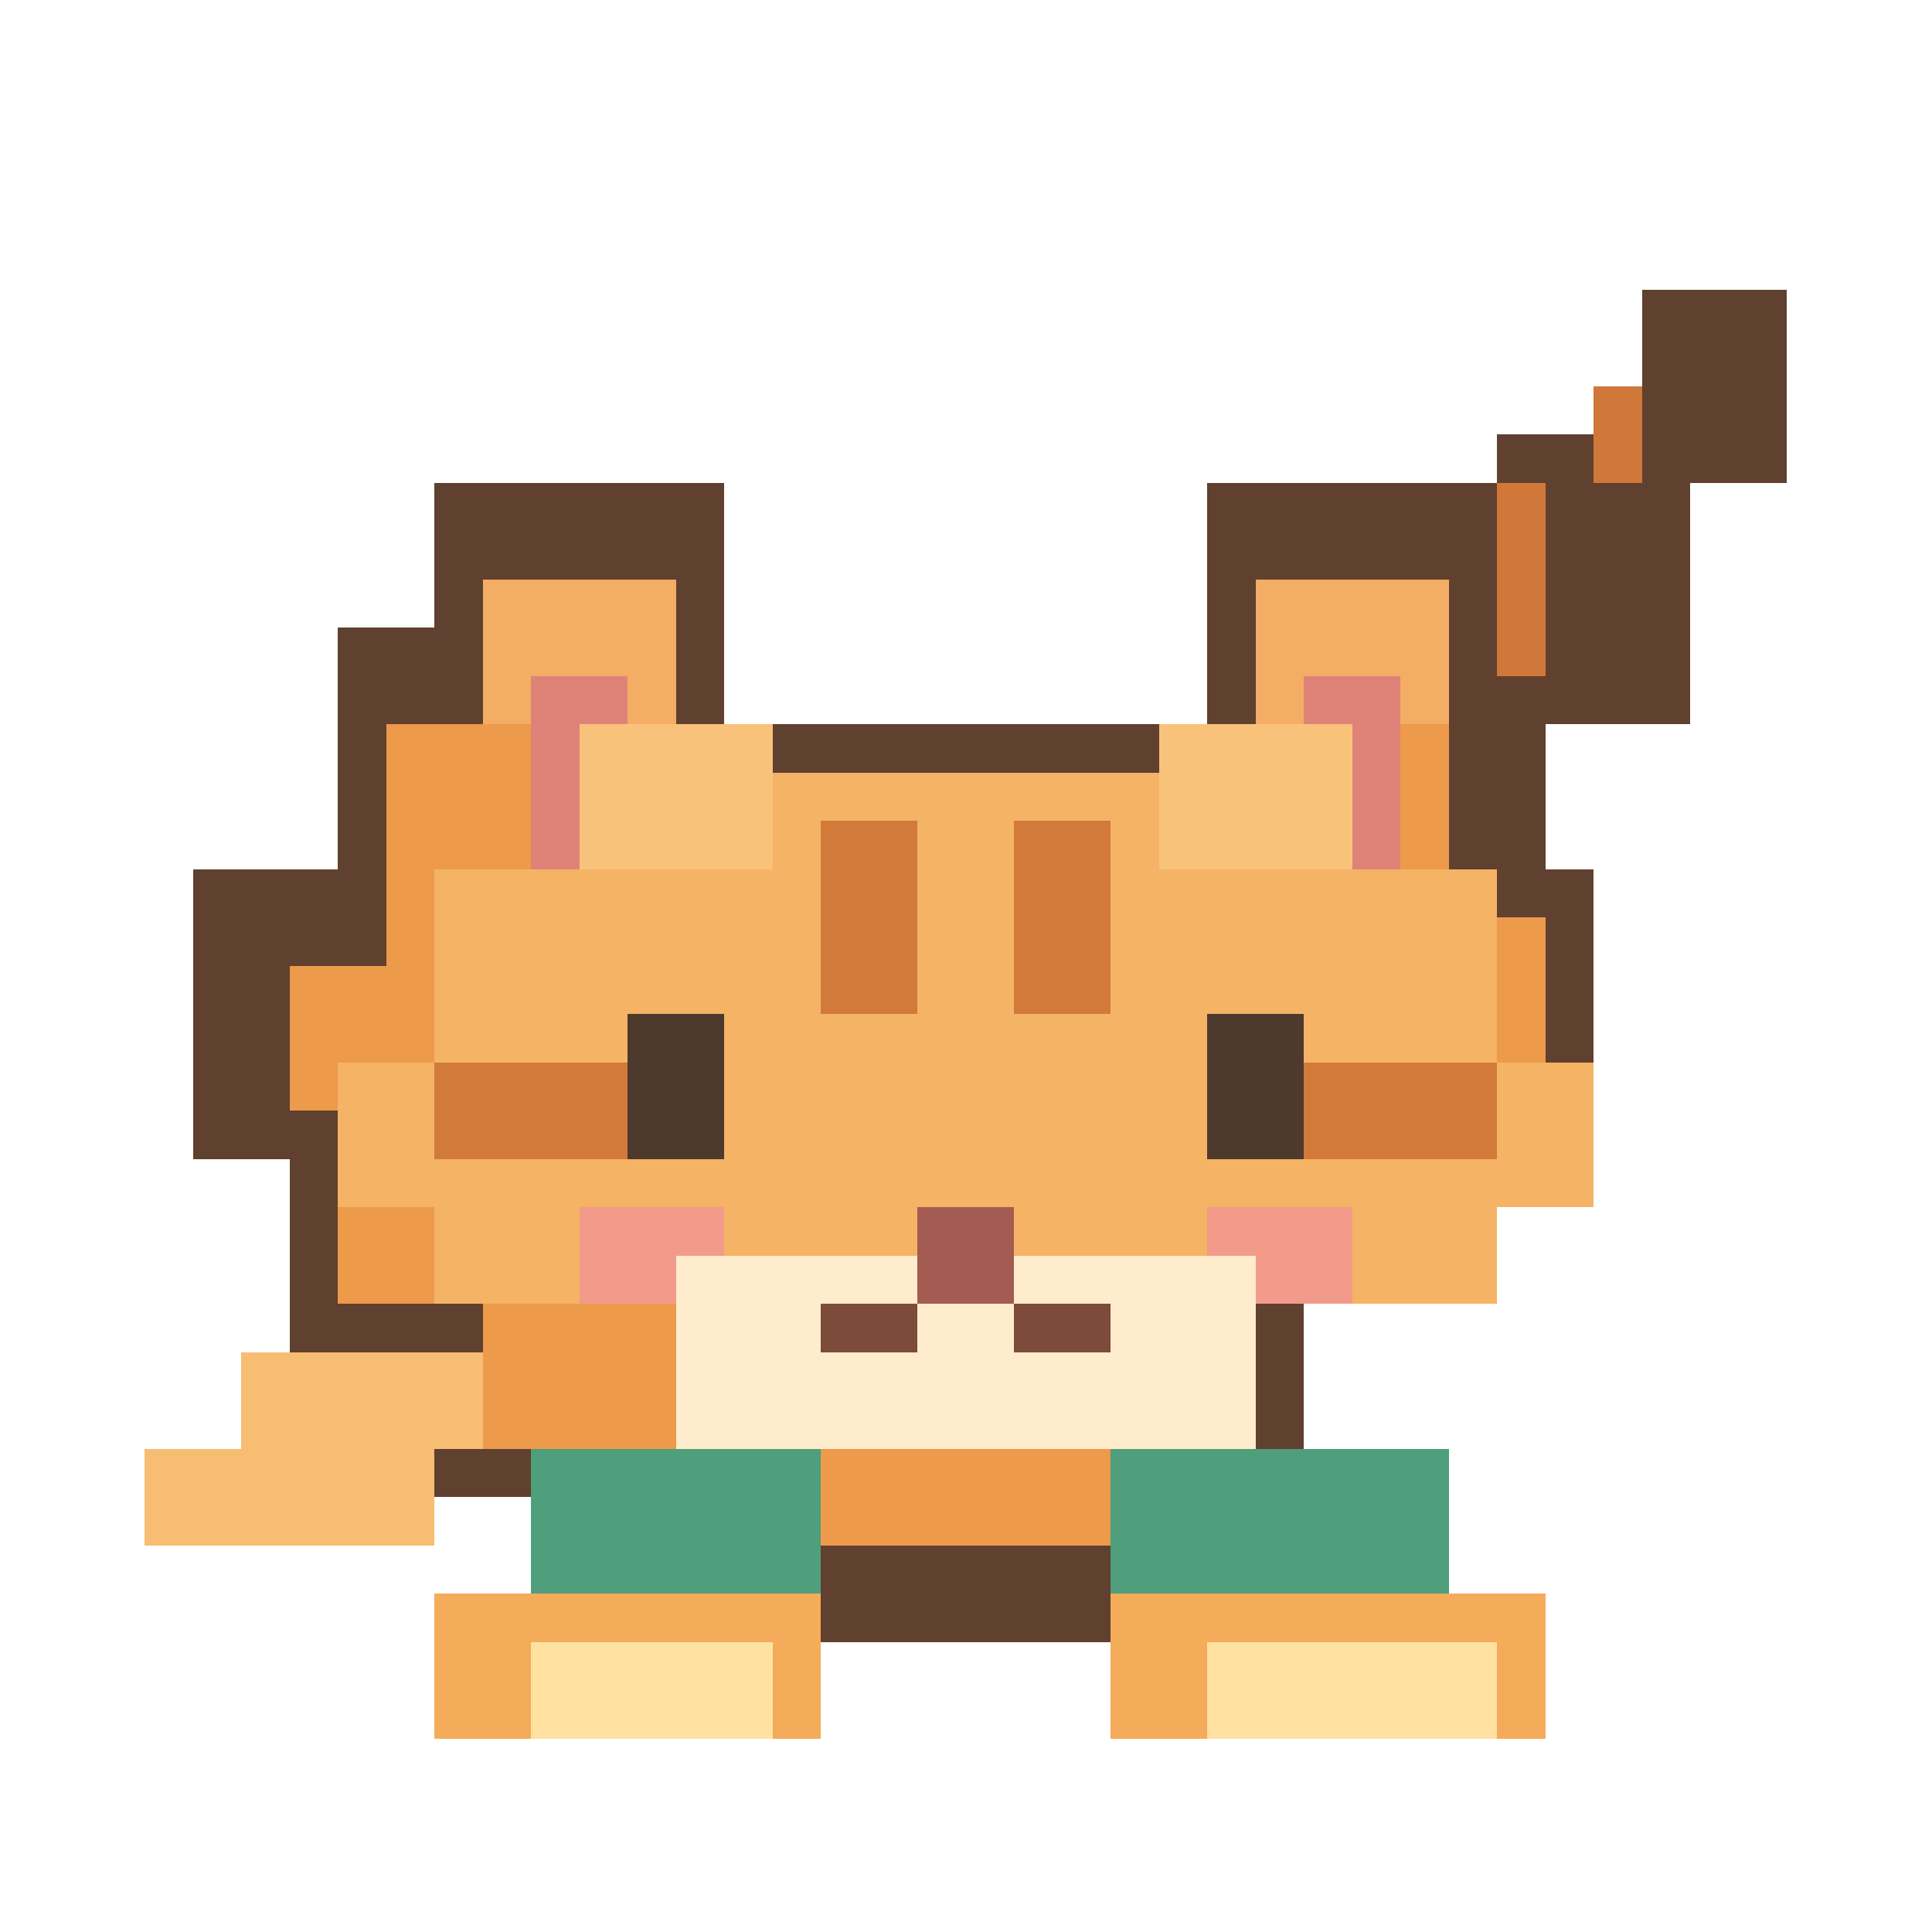
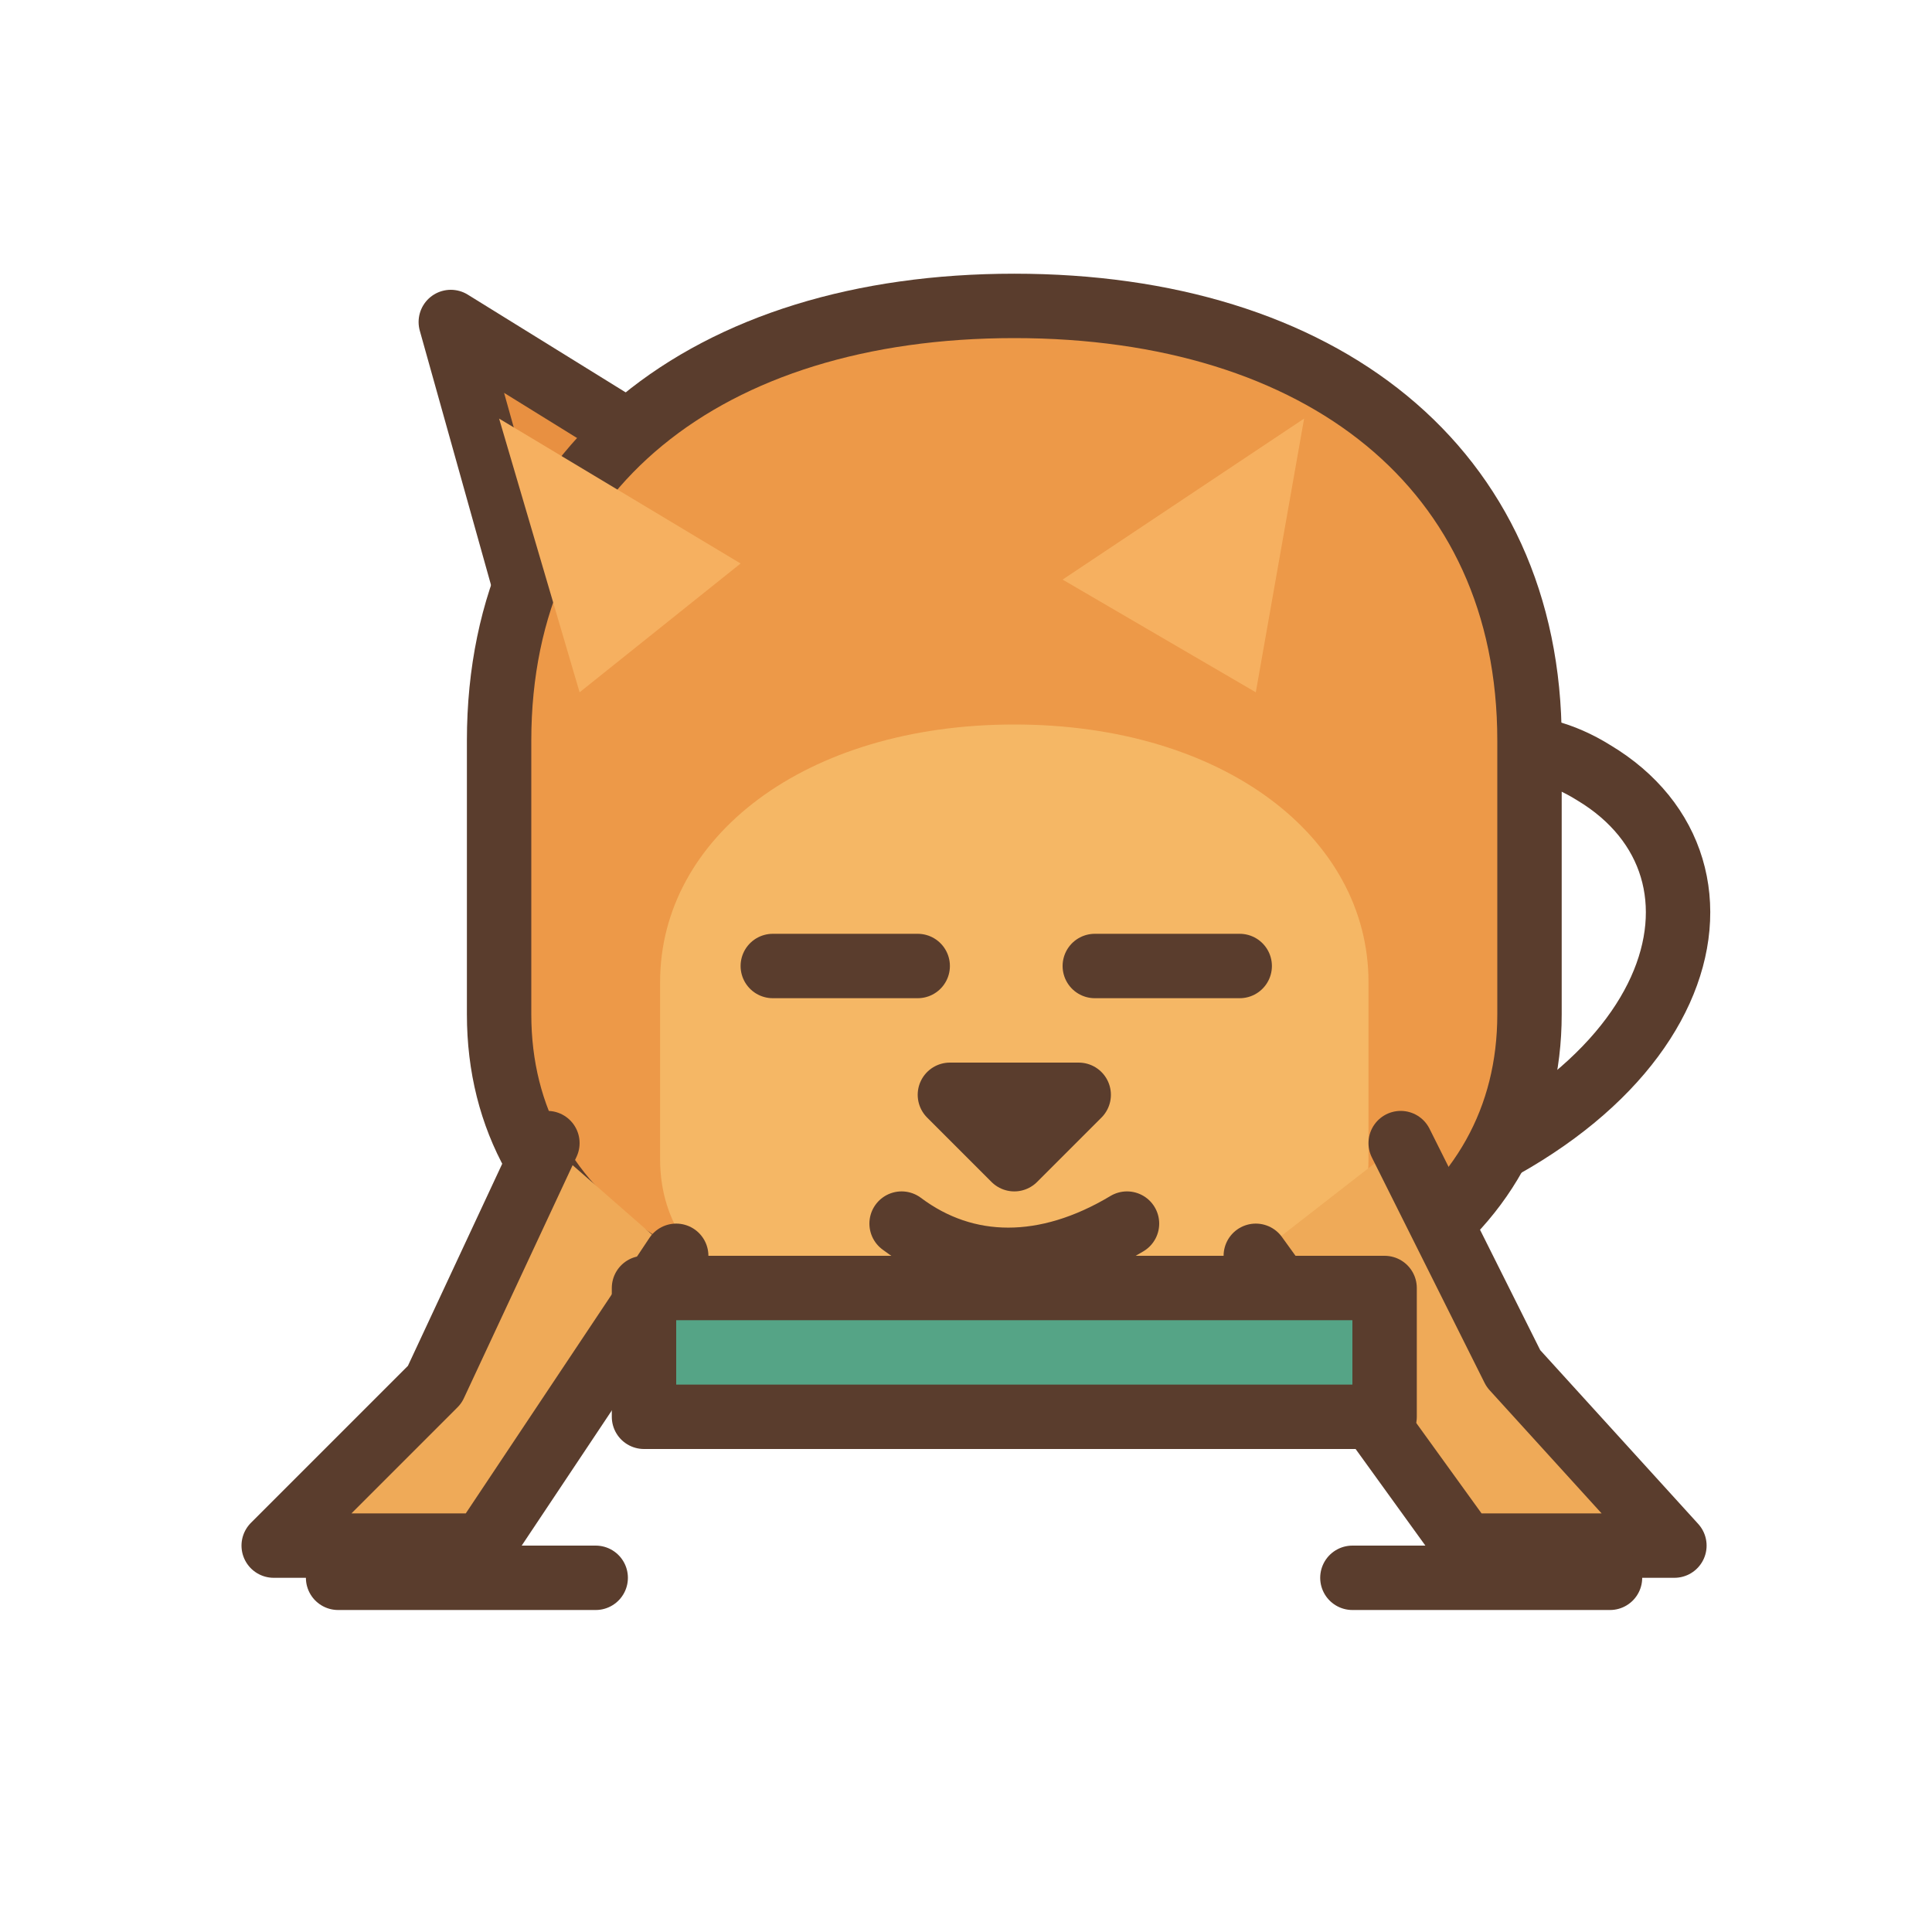
- <svg xmlns="http://www.w3.org/2000/svg" viewBox="0 0 40 40" shape-rendering="crispEdges" aria-label="伸懒腰的像素橘猫">
-   <path d="M26 13h5V9h3V6h3v4h-2v5h-3v4h-6z" fill="#60402e" />
-   <path d="M28 13h2V10h3V8h1v2h-2v4h-2v3h-2z" fill="#d07839" />
-   <path d="M9 10h6v5h10V10h6v8h2v5h-2v4h-4v3h-3v4H14v-3h-5v-3H6v-4H4v-6h3v-5h2z" fill="#60402e" />
-   <path d="M10 12h4v5h12v-5h4v7h2v4h-2v3h-4v3h-3v3H15v-2h-5v-3H7v-4H6v-3h2v-5h2z" fill="#ed9a4b" />
-   <path d="M10 12h4v3h-4zm16 0h4v3h-4z" fill="#f3ad64" />
-   <path d="M11 14h2v4h-2zm16 0h2v4h-2z" fill="#df8378" />
-   <path d="M13 16h14v2h4v4h2v3h-2v2H9v-2H7v-3h2v-4h4z" fill="#f5b366" />
-   <path d="M12 15h4v3h-4zm12 0h4v3h-4z" fill="#f9c27a" />
-   <path d="M17 17h2v4h-2zm4 0h2v4h-2zM9 22h4v2H9zm18 0h4v2h-4z" fill="#d17a3a" />
-   <path d="M12 25h3v2h-3zm13 0h3v2h-3z" fill="#f29b8b" />
-   <path d="M14 26h12v4H14z" fill="#ffeccc" />
-   <path d="M13 21h2v3h-2zm12 0h2v3h-2z" fill="#4e392d" />
-   <path d="M19 25h2v2h-2z" fill="#a35b52" />
-   <path d="M17 27h2v1h-2zm4 0h2v1h-2z" fill="#7c4b39" />
-   <path d="M11 30h6v3H11zm12 0h7v3h-7z" fill="#4f9e7c" />
-   <path d="M9 33h8v3H9zm14 0h9v3h-9z" fill="#f4ab5a" />
-   <path d="M11 34h5v2h-5zm14 0h6v2h-6z" fill="#ffe1a2" />
-   <path d="M5 28h5v2H5zm-2 2h6v2H3z" fill="#f7bd72" />
+ <svg xmlns="http://www.w3.org/2000/svg" viewBox="0 0 120 120" aria-label="伸懒腰的小橘">
+   <g stroke="#5a3d2d" stroke-width="4" stroke-linejoin="round" stroke-linecap="round">
+     <path d="M84 75c21-6 25-21 15-27-8-5-15 3-9 9" fill="none" />
+     <path d="M35 45 28 20l21 13 21-13-4 26" fill="#e89041" />
+     <path d="M31 46c0-17 13-27 32-27s32 10 32 27v17c0 13-12 21-32 21S31 76 31 63z" fill="#ed9948" />
+     <path d="M41 61c0-9 9-16 22-16s22 7 22 16v11c0 8-9 12-22 12s-22-4-22-12z" fill="#f5b765" stroke="none" />
+     <path d="M48 60h9M68 60h9M59 68h8l-4 4zM56 76c4 3 9 3 14 0" fill="none" />
+     <path d="M42 78 30 96H17l10-10 7-15M78 78l13 18h13L94 85l-7-14" fill="#efaa58" />
+     <path d="M40 80h46v8H40z" fill="#55a486" />
+     <path d="M21 98h16M84 98h16" fill="none" />
+   </g>
+   <path d="M36 43 31 26l15 9M78 43l3-17-15 10" fill="#f6b060" />
</svg>
